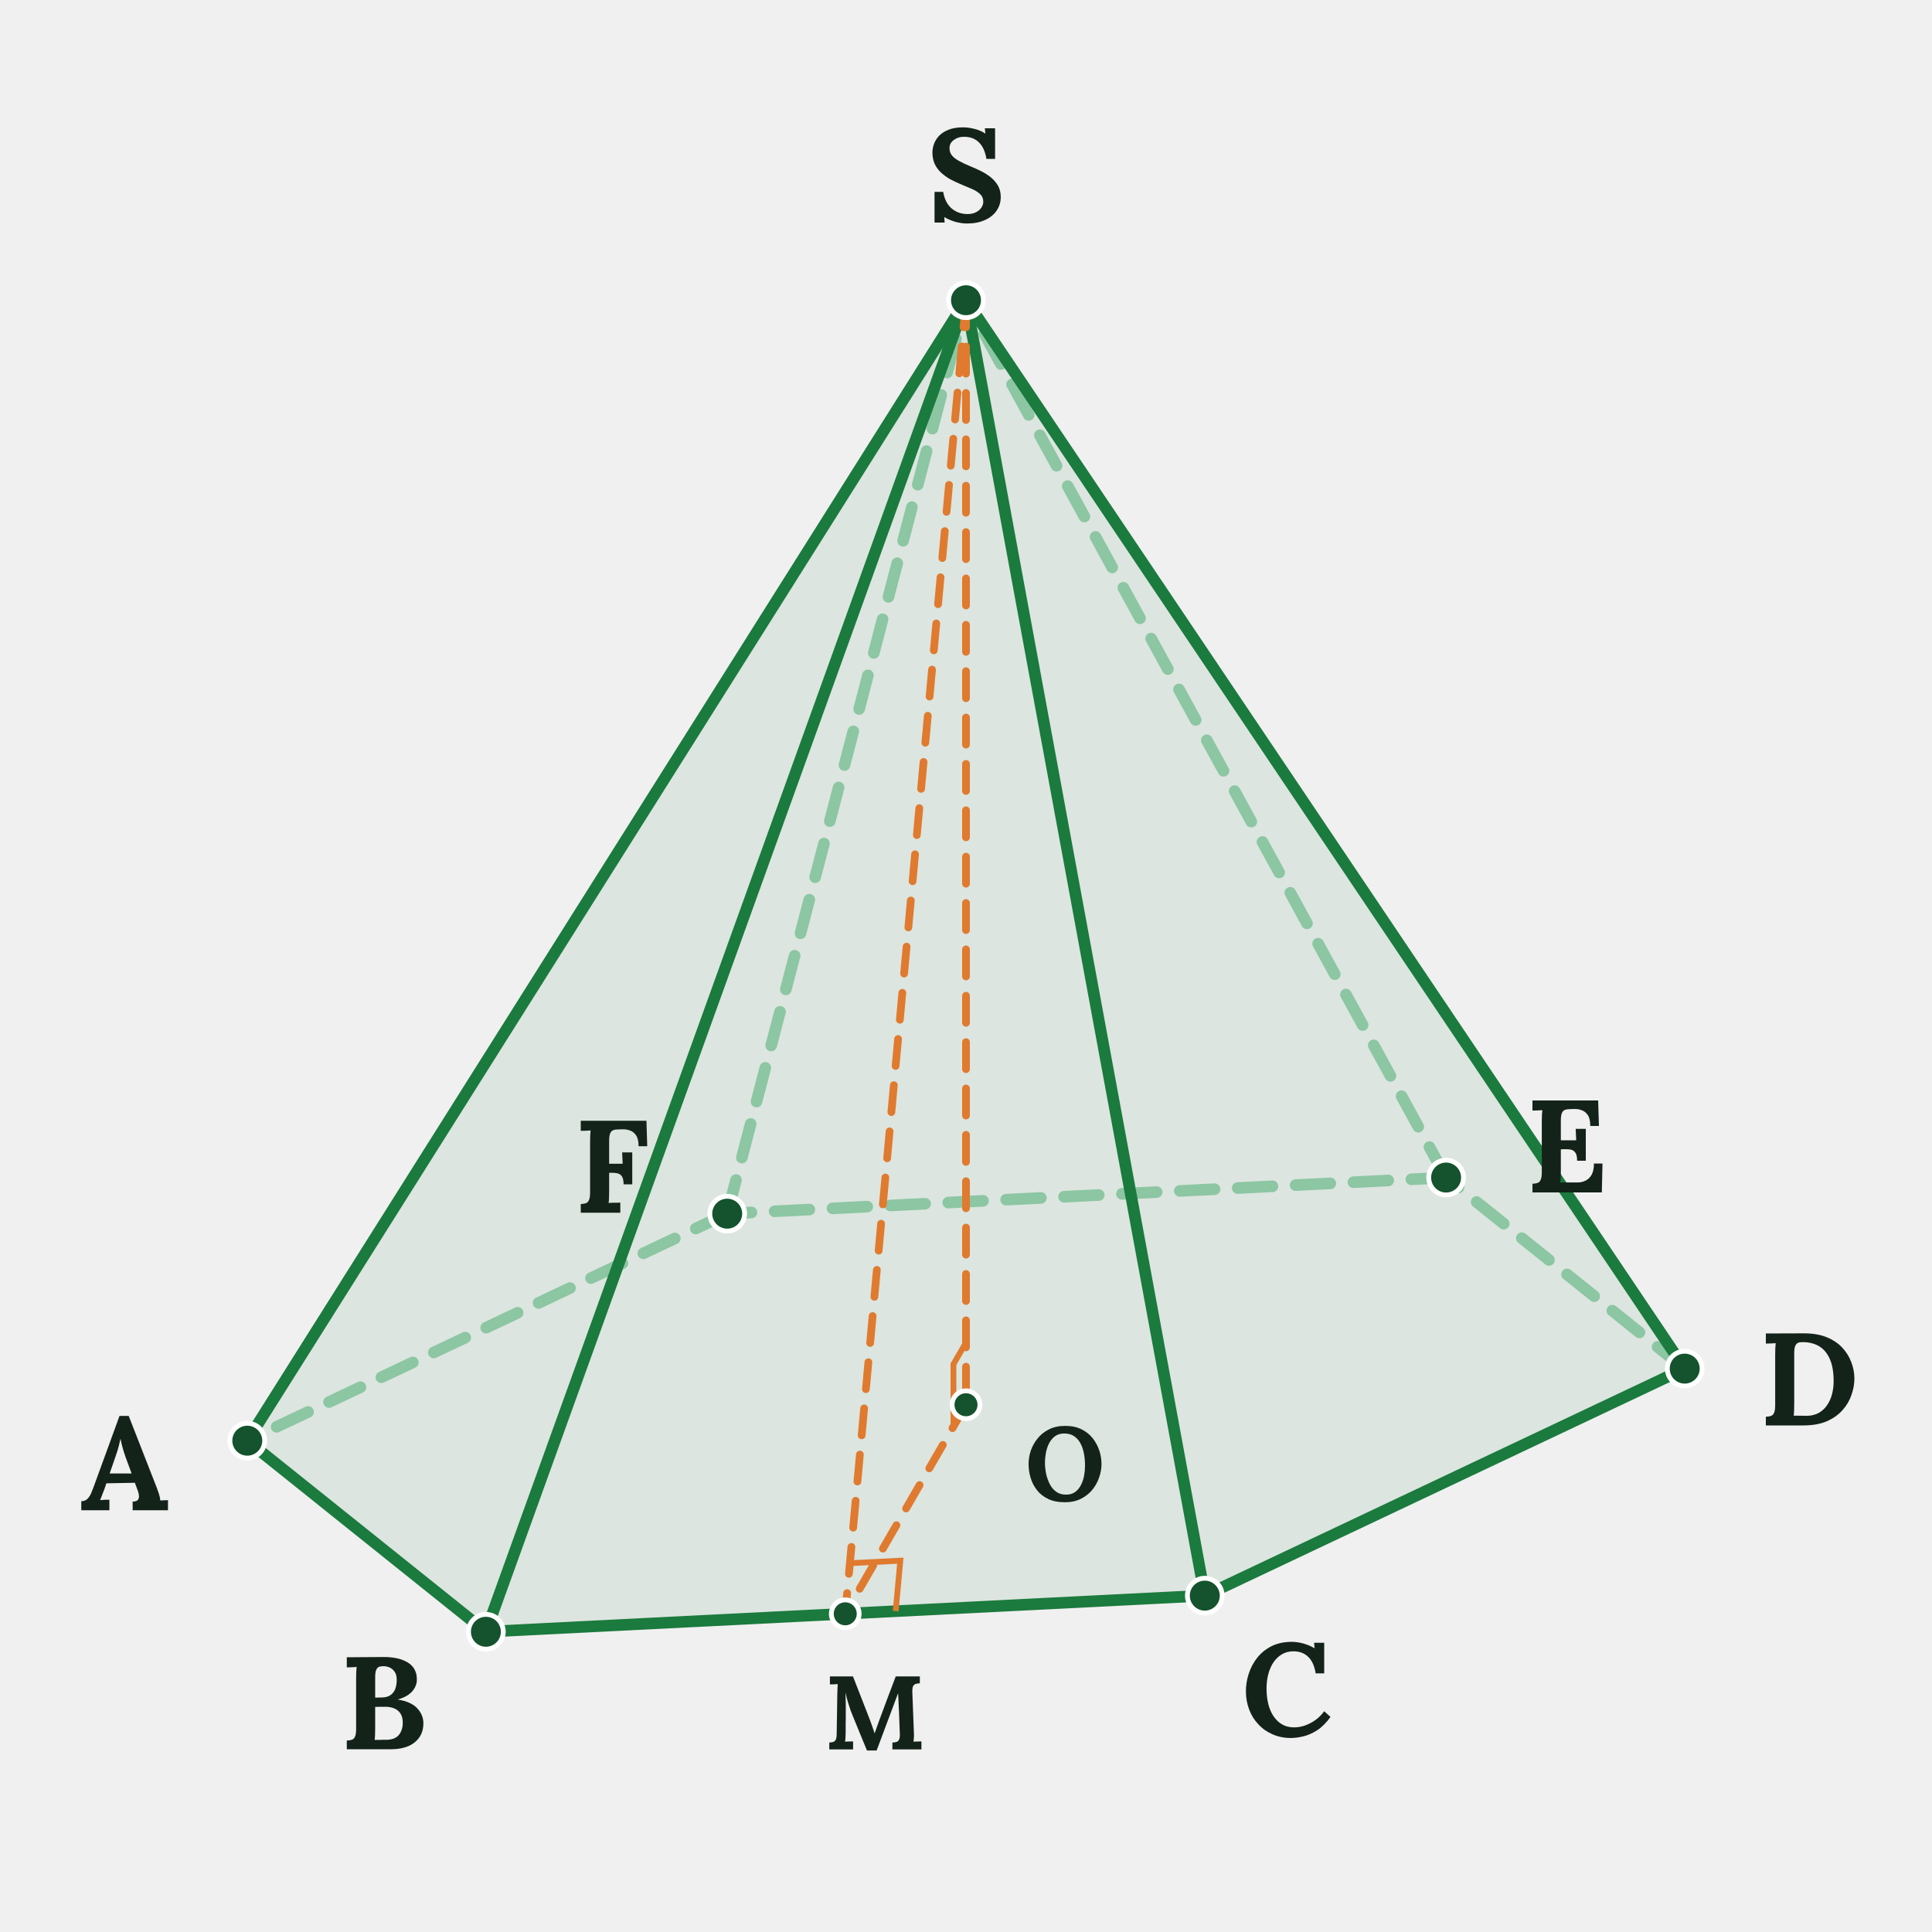
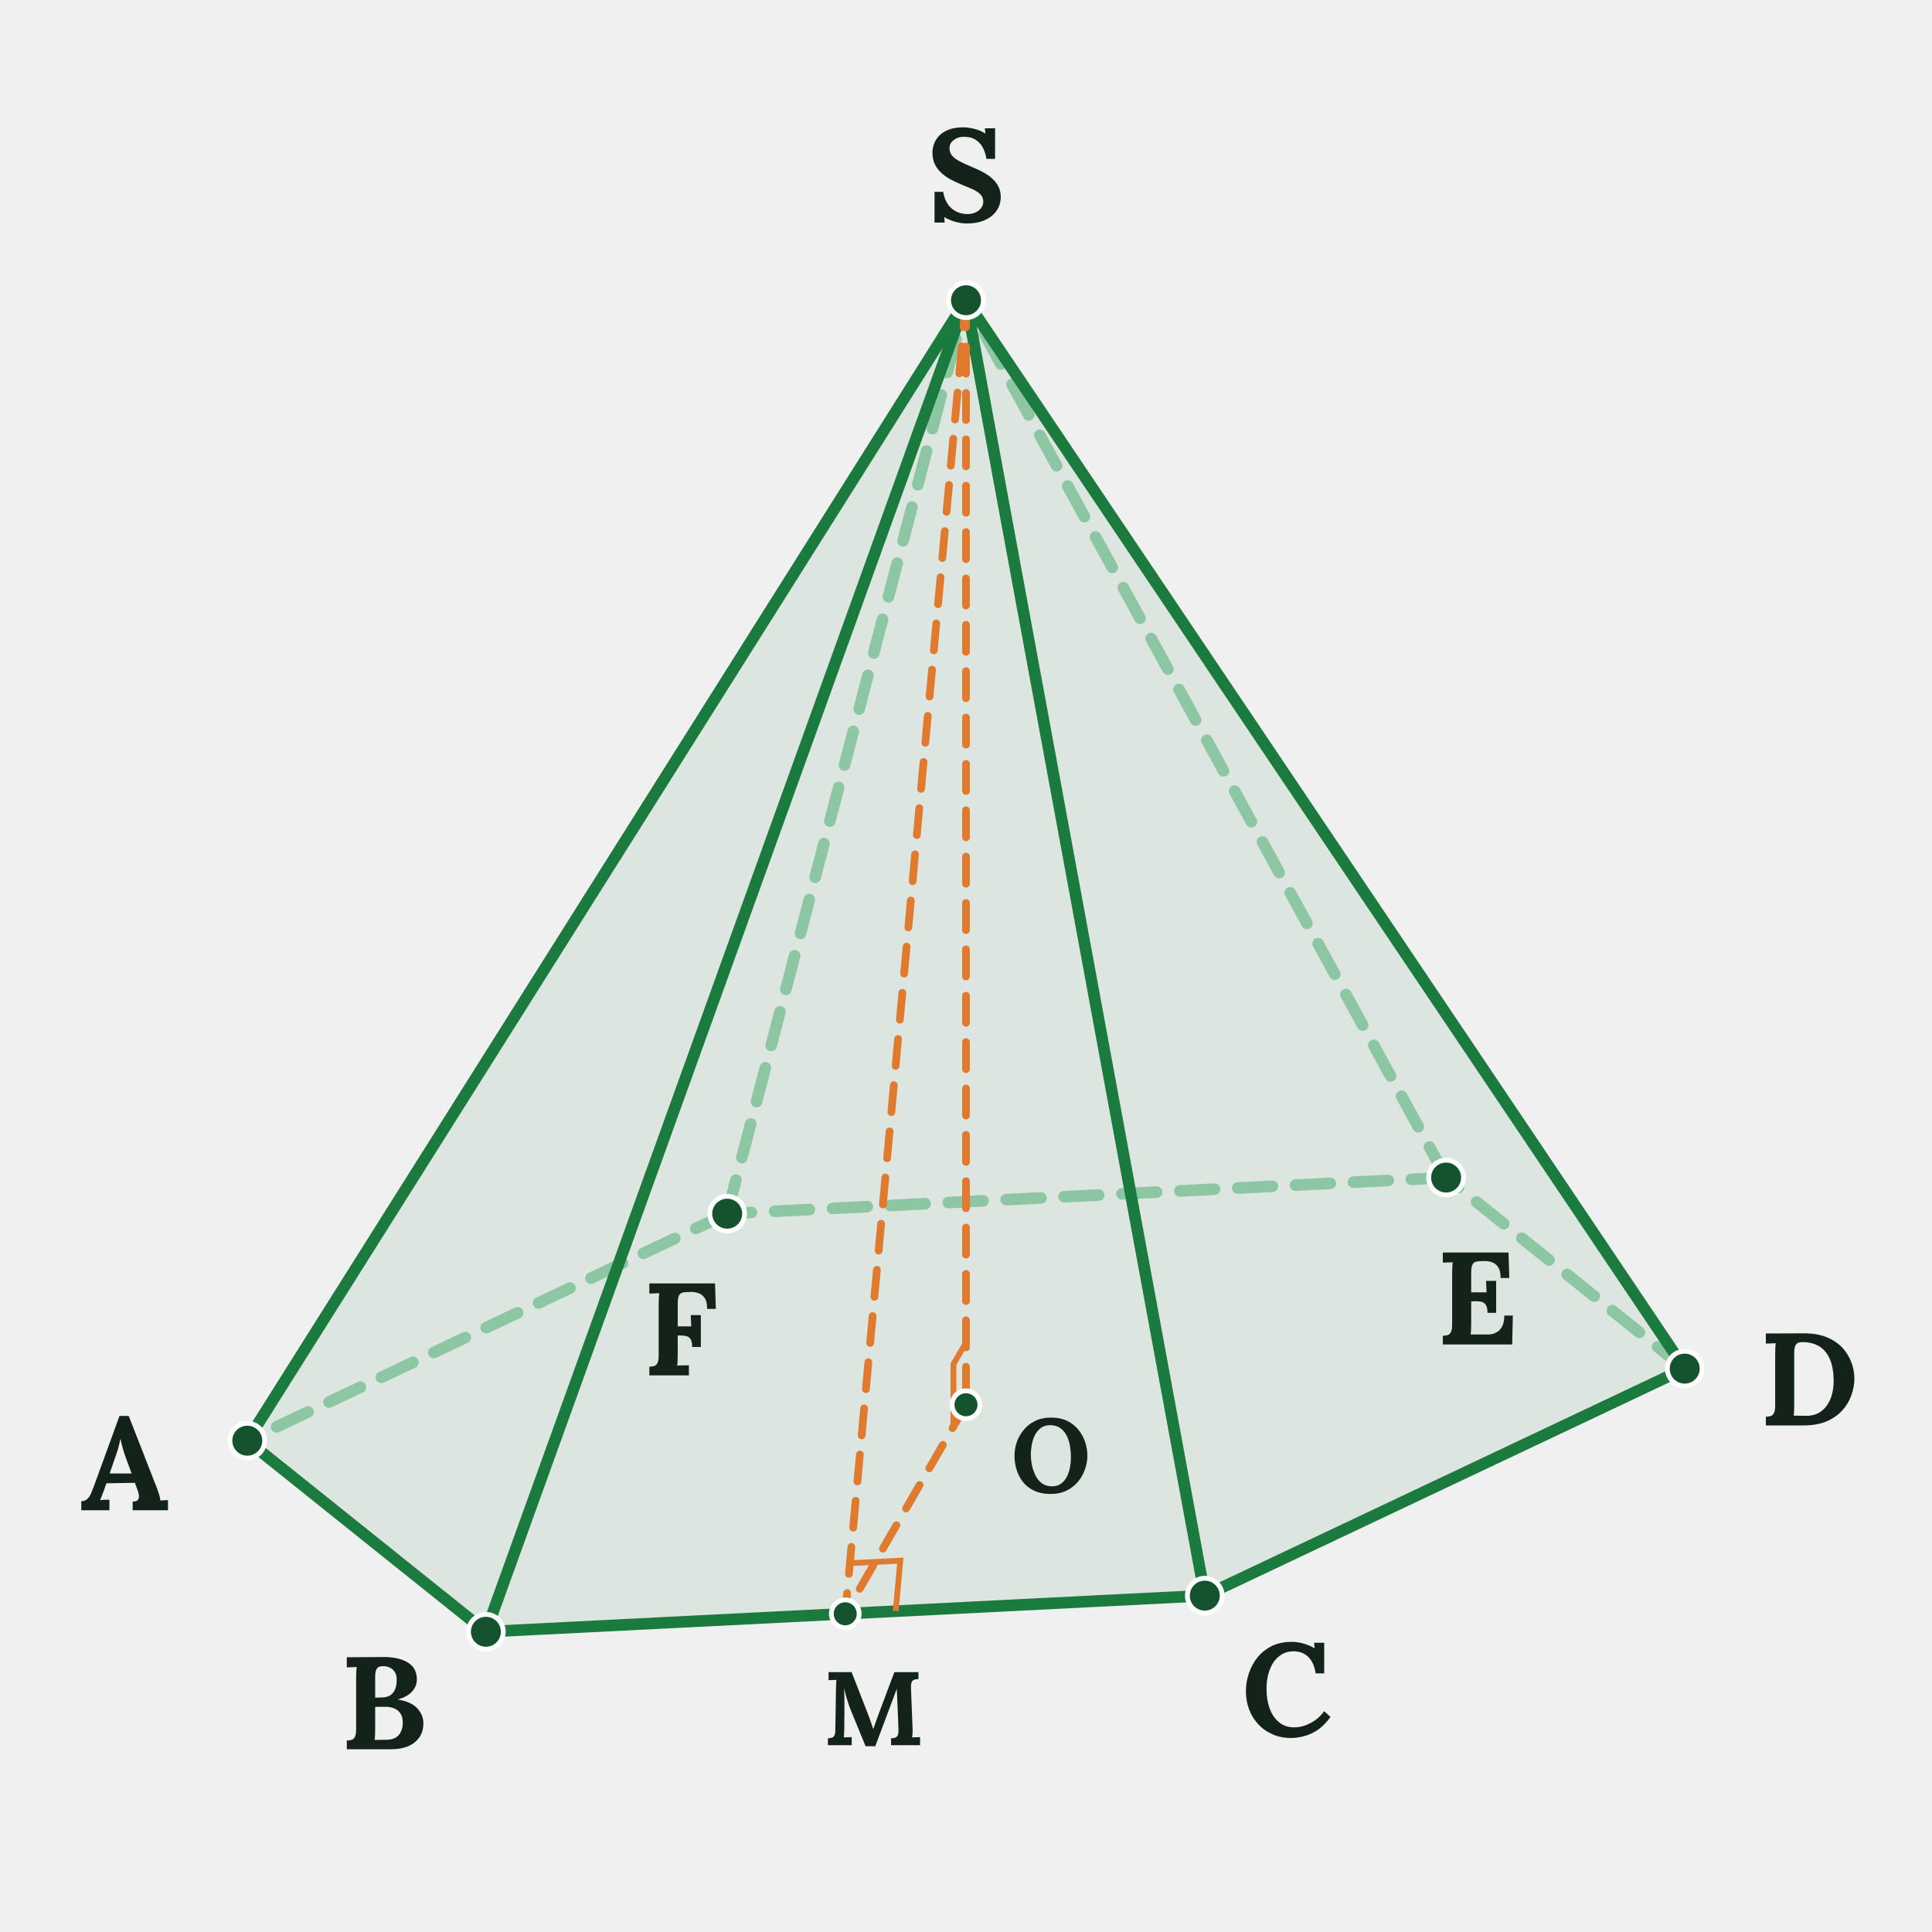
<svg xmlns="http://www.w3.org/2000/svg" viewBox="0 0 1000 1000" width="1000" height="1000">
  <polygon points="128.0,745.7 500.0,155.4 872.0,708.4 623.6,825.9 251.5,844.6" fill="#1B7A3E" fill-opacity="0.09" stroke="none" />
  <line x1="872.0" y1="708.4" x2="748.5" y2="609.5" stroke="#8CC6A3" stroke-width="6" stroke-dasharray="18,12" stroke-linecap="round" />
  <line x1="748.5" y1="609.5" x2="376.4" y2="628.2" stroke="#8CC6A3" stroke-width="6" stroke-dasharray="18,12" stroke-linecap="round" />
  <line x1="748.5" y1="609.5" x2="500.0" y2="155.4" stroke="#8CC6A3" stroke-width="6" stroke-dasharray="18,12" stroke-linecap="round" />
  <line x1="376.4" y1="628.2" x2="128.0" y2="745.7" stroke="#8CC6A3" stroke-width="6" stroke-dasharray="18,12" stroke-linecap="round" />
  <line x1="376.4" y1="628.2" x2="500.0" y2="155.4" stroke="#8CC6A3" stroke-width="6" stroke-dasharray="18,12" stroke-linecap="round" />
  <line x1="128.0" y1="745.7" x2="251.5" y2="844.6" stroke="#1B7A3E" stroke-width="6" stroke-linecap="round" />
  <line x1="128.0" y1="745.7" x2="500.0" y2="155.4" stroke="#1B7A3E" stroke-width="6" stroke-linecap="round" />
  <line x1="251.5" y1="844.6" x2="623.6" y2="825.9" stroke="#1B7A3E" stroke-width="6" stroke-linecap="round" />
  <line x1="251.5" y1="844.6" x2="500.0" y2="155.4" stroke="#1B7A3E" stroke-width="6" stroke-linecap="round" />
  <line x1="623.6" y1="825.9" x2="872.0" y2="708.4" stroke="#1B7A3E" stroke-width="6" stroke-linecap="round" />
  <line x1="623.6" y1="825.9" x2="500.0" y2="155.4" stroke="#1B7A3E" stroke-width="6" stroke-linecap="round" />
  <line x1="872.0" y1="708.4" x2="500.0" y2="155.4" stroke="#1B7A3E" stroke-width="6" stroke-linecap="round" />
  <line x1="500.0" y1="155.4" x2="500.0" y2="727.1" stroke="#E07A2F" stroke-width="4" stroke-dasharray="14,10" stroke-linecap="round" />
  <line x1="500.0" y1="155.4" x2="437.5" y2="835.3" stroke="#E07A2F" stroke-width="4" stroke-dasharray="14,10" stroke-linecap="round" />
  <line x1="500.0" y1="727.1" x2="437.5" y2="835.3" stroke="#E07A2F" stroke-width="4" stroke-dasharray="14,10" stroke-linecap="round" />
  <polyline points="500.0,694.9 493.5,706.1 493.5,738.3" fill="none" stroke="#E07A2F" stroke-width="3" />
  <polyline points="439.9,809.1 466.0,807.8 463.6,833.9" fill="none" stroke="#E07A2F" stroke-width="3" />
  <circle cx="128.0" cy="745.7" r="9" fill="#14532D" stroke="#fff" stroke-width="2.5" />
  <circle cx="251.5" cy="844.6" r="9" fill="#14532D" stroke="#fff" stroke-width="2.5" />
  <circle cx="623.6" cy="825.9" r="9" fill="#14532D" stroke="#fff" stroke-width="2.5" />
  <circle cx="872.0" cy="708.4" r="9" fill="#14532D" stroke="#fff" stroke-width="2.5" />
  <circle cx="748.5" cy="609.5" r="9" fill="#14532D" stroke="#fff" stroke-width="2.5" />
  <circle cx="376.4" cy="628.2" r="9" fill="#14532D" stroke="#fff" stroke-width="2.5" />
  <circle cx="437.5" cy="835.3" r="7.2" fill="#14532D" stroke="#fff" stroke-width="2.5" />
  <circle cx="500.0" cy="727.1" r="7.2" fill="#14532D" stroke="#fff" stroke-width="2.5" />
  <circle cx="500.0" cy="155.4" r="9" fill="#14532D" stroke="#fff" stroke-width="2.5" />
  <path transform="translate(41.8,781.7) scale(0.068,-0.068)" d="M4 0L4 69Q32 69 49 85Q66 101 78 127Q89 153 100 183L295 718L365 718L578 173Q584 158 594 128Q604 97 606 74Q623 76 638 76Q654 77 664 77L664 0L395 0L395 66Q423 66 434 78Q444 89 443 109Q442 129 432 154L412 209L195 205L179 158Q174 145 164 120Q155 94 147 77Q163 79 186 80Q208 80 218 80L218 0L4 0ZM220 280L387 280L341 405Q328 441 318 478Q308 514 303 542L302 542Q298 525 290 491Q282 457 265 410L220 280Z" fill="#14231A" />
  <path transform="translate(176.1,905.4) scale(0.068,-0.068)" d="M50 0L50 66Q73 67 88 72Q104 77 112 95Q121 113 121 153L121 536Q121 563 122 588Q124 613 125 626Q109 625 85 624Q61 624 50 623L50 700Q119 701 188 701Q258 701 327 702Q447 703 518 658Q588 612 583 520Q581 491 565 464Q549 436 518 414Q486 392 439 379L439 378Q539 362 586 312Q633 261 633 199Q633 134 602 90Q570 45 515 22Q460 0 390 0L50 0ZM262 71Q280 71 296 71Q312 71 328 72Q344 72 359 72Q420 75 448 111Q476 147 476 202Q476 248 457 274Q438 301 408 312Q379 323 347 323Q322 323 304 323Q286 323 266 322L266 159Q266 132 265 108Q264 84 262 71ZM266 393L318 394Q360 395 384 413Q409 431 420 462Q430 492 430 528Q430 568 414 590Q398 613 374 623Q350 633 324 632Q308 632 295 627Q282 622 274 604Q266 587 266 548L266 393Z" fill="#14231A" />
  <path transform="translate(642.5,898.5) scale(0.068,-0.068)" d="M566 476Q553 559 510 601Q468 643 398 644Q346 644 307 620Q268 596 242 556Q217 516 204 465Q192 414 192 360Q192 274 216 208Q241 141 288 103Q335 65 402 65Q465 65 527 98Q589 130 631 188L679 144Q630 77 576 42Q522 8 470 -4Q419 -16 378 -16Q301 -16 238 12Q175 39 130 88Q84 136 60 200Q35 265 35 340Q35 408 57 475Q79 542 122 596Q166 651 232 684Q298 716 385 716Q424 716 470 704Q517 691 558 667L554 709L631 709L631 476L566 476Z" fill="#14231A" />
  <path transform="translate(910.6,737.8) scale(0.068,-0.068)" d="M50 66Q73 67 88 72Q104 77 112 95Q121 113 121 153L121 536Q121 563 122 588Q124 613 125 626Q109 625 85 624Q61 624 50 623L50 700L341 701Q440 701 512 672Q585 642 632 592Q678 542 701 480Q724 419 724 357Q724 296 702 233Q681 170 635 118Q589 65 515 32Q441 0 336 0L50 0L50 66ZM266 164Q266 137 265 112Q264 87 262 74Q272 75 290 74Q307 74 326 74Q345 73 357 73Q412 73 452 95Q491 117 516 154Q542 192 554 239Q566 286 566 336Q566 438 538 503Q510 568 460 600Q409 632 339 634Q315 635 298 630Q282 624 274 606Q266 588 266 549L266 164Z" fill="#14231A" />
-   <path transform="translate(789.8,617.2) scale(0.068,-0.068)" d="M390 241Q390 283 377 302Q364 321 342 326Q319 330 292 329L266 328L266 164Q266 137 265 113Q264 89 262 76L396 76Q426 76 454 90Q482 103 500 134Q518 166 518 220L583 220L578 0L50 0L50 66Q73 67 88 72Q104 77 112 95Q121 113 121 153L121 536Q121 563 122 588Q124 613 125 626Q109 625 85 624Q61 624 50 623L50 700L550 700L556 506L490 506Q490 561 471 589Q452 617 424 626Q396 636 369 635L333 634Q312 634 297 628Q282 623 274 604Q266 586 266 547L266 397L383 397L379 484L456 484L456 241L390 241Z" fill="#14231A" />
-   <path transform="translate(297.2,627.7) scale(0.068,-0.068)" d="M50 0L50 66Q73 67 88 72Q104 77 112 95Q121 113 121 153L121 536Q121 563 122 588Q124 613 125 626Q109 625 85 624Q61 624 50 623L50 700L550 700L556 506L490 506Q490 561 471 589Q452 617 424 626Q396 636 369 635L333 634Q312 634 297 628Q282 623 274 604Q266 586 266 547L266 373L369 373L365 459L442 459L442 216L376 216Q376 258 363 277Q350 296 328 300Q305 305 278 304L266 304L266 164Q266 137 265 112Q264 87 262 74Q273 75 291 76Q309 76 326 76Q344 77 351 77L351 0L50 0Z" fill="#14231A" />
+   <path transform="translate(743.4,695.9) scale(0.068,-0.068)" d="M390 241Q390 283 377 302Q364 321 342 326Q319 330 292 329L266 328L266 164Q266 137 265 113Q264 89 262 76L396 76Q426 76 454 90Q482 103 500 134Q518 166 518 220L583 220L578 0L50 0L50 66Q73 67 88 72Q104 77 112 95Q121 113 121 153L121 536Q121 563 122 588Q124 613 125 626Q109 625 85 624Q61 624 50 623L50 700L550 700L556 506L490 506Q490 561 471 589Q452 617 424 626Q396 636 369 635L333 634Q312 634 297 628Q282 623 274 604Q266 586 266 547L266 397L383 397L379 484L456 484L456 241L390 241Z" fill="#14231A" />
+   <path transform="translate(332.7,711.9) scale(0.068,-0.068)" d="M50 0L50 66Q73 67 88 72Q104 77 112 95Q121 113 121 153L121 536Q121 563 122 588Q124 613 125 626Q109 625 85 624Q61 624 50 623L50 700L550 700L556 506L490 506Q490 561 471 589Q452 617 424 626Q396 636 369 635L333 634Q312 634 297 628Q282 623 274 604Q266 586 266 547L266 373L369 373L365 459L442 459L442 216L376 216Q376 258 363 277Q350 296 328 300Q305 305 278 304L266 304L266 164Q266 137 265 112Q264 87 262 74Q273 75 291 76Q309 76 326 76Q344 77 351 77L351 0L50 0Z" fill="#14231A" />
  <path transform="translate(479.7,114.6) scale(0.068,-0.068)" d="M454 476Q445 532 422 570Q399 607 364 626Q328 645 281 644Q238 644 206 620Q173 596 173 558Q173 527 190 504Q208 481 244 461Q280 441 335 418Q373 403 413 383Q453 363 487 336Q521 308 542 272Q563 235 563 186Q563 127 531 81Q499 35 442 10Q384 -16 307 -16Q267 -16 220 -4Q174 9 133 33L136 -9L59 -9L59 225L125 225Q139 141 190 98Q240 56 310 56Q346 56 373 69Q400 82 415 104Q430 125 430 150Q430 185 406 208Q381 231 344 247Q308 263 270 278Q222 298 180 320Q139 343 108 372Q77 401 60 438Q43 476 43 525Q43 556 55 590Q67 623 94 652Q121 680 166 698Q211 716 277 716Q317 716 364 704Q412 692 446 668L442 709L520 709L520 476L454 476Z" fill="#14231A" />
-   <path transform="translate(530.5,776.7) scale(0.054,-0.054)" d="M383 -16Q288 -16 222 16Q155 48 114 102Q73 155 54 220Q35 285 35 350Q35 413 56 478Q78 542 122 596Q165 650 231 683Q297 716 386 716Q477 716 543 683Q609 650 651 596Q693 541 714 477Q734 413 734 350Q734 288 712 224Q691 160 648 106Q604 51 538 18Q472 -16 383 -16ZM394 57Q446 57 481 82Q516 108 537 149Q558 190 567 238Q576 287 576 333Q576 402 564 459Q552 516 527 558Q502 599 464 622Q425 644 373 643Q322 642 287 616Q252 589 231 548Q210 506 201 457Q192 408 192 362Q192 315 202 262Q213 209 236 162Q259 115 298 86Q337 57 394 57Z" fill="#14231A" />
-   <path transform="translate(426.7,905.5) scale(0.054,-0.054)" d="M408 -10Q374 73 340 155Q307 237 273 319Q265 338 252 372Q240 407 226 452Q213 497 202 545Q204 489 205 440Q206 390 205 345Q205 323 205 300Q205 277 204 254Q204 232 204 210Q204 187 204 164Q204 137 202 112Q201 87 199 74Q216 76 240 76Q265 77 275 77L275 0L47 0L47 66Q70 67 86 72Q101 77 110 95Q118 113 118 153L124 536Q125 563 126 588Q127 613 128 626Q112 625 88 624Q64 624 53 623L53 700L274 700L425 313Q434 290 445 260Q456 229 466 200Q476 172 481 155L482 155Q495 190 506 223Q517 256 529 287Q568 391 606 494Q645 597 684 700L915 700L915 634Q893 633 876 628Q859 623 850 606Q842 588 843 547L858 164Q860 137 858 112Q856 87 854 74Q871 76 896 76Q920 77 930 77L930 0L652 0L652 66Q675 67 692 72Q708 77 716 95Q725 113 723 153L715 365Q715 377 713 406Q711 436 710 472Q708 507 707 538Q704 531 701 524Q698 518 696 511L501 -10L408 -10Z" fill="#14231A" />
+   <path transform="translate(523.2,772.4) scale(0.054,-0.054)" d="M383 -16Q288 -16 222 16Q155 48 114 102Q73 155 54 220Q35 285 35 350Q35 413 56 478Q78 542 122 596Q165 650 231 683Q297 716 386 716Q477 716 543 683Q609 650 651 596Q693 541 714 477Q734 413 734 350Q734 288 712 224Q691 160 648 106Q604 51 538 18Q472 -16 383 -16ZM394 57Q446 57 481 82Q516 108 537 149Q558 190 567 238Q576 287 576 333Q576 402 564 459Q552 516 527 558Q502 599 464 622Q425 644 373 643Q322 642 287 616Q252 589 231 548Q210 506 201 457Q192 408 192 362Q192 315 202 262Q213 209 236 162Q259 115 298 86Q337 57 394 57Z" fill="#14231A" />
+   <path transform="translate(426.0,903.3) scale(0.054,-0.054)" d="M408 -10Q374 73 340 155Q307 237 273 319Q265 338 252 372Q240 407 226 452Q213 497 202 545Q204 489 205 440Q206 390 205 345Q205 323 205 300Q205 277 204 254Q204 232 204 210Q204 187 204 164Q204 137 202 112Q201 87 199 74Q216 76 240 76Q265 77 275 77L275 0L47 0L47 66Q70 67 86 72Q101 77 110 95Q118 113 118 153L124 536Q125 563 126 588Q127 613 128 626Q112 625 88 624Q64 624 53 623L53 700L274 700L425 313Q434 290 445 260Q456 229 466 200Q476 172 481 155L482 155Q495 190 506 223Q517 256 529 287Q568 391 606 494Q645 597 684 700L915 700L915 634Q893 633 876 628Q859 623 850 606Q842 588 843 547L858 164Q860 137 858 112Q856 87 854 74Q871 76 896 76Q920 77 930 77L930 0L652 0L652 66Q675 67 692 72Q708 77 716 95Q725 113 723 153L715 365Q715 377 713 406Q711 436 710 472Q708 507 707 538Q704 531 701 524Q698 518 696 511L501 -10L408 -10Z" fill="#14231A" />
</svg>
